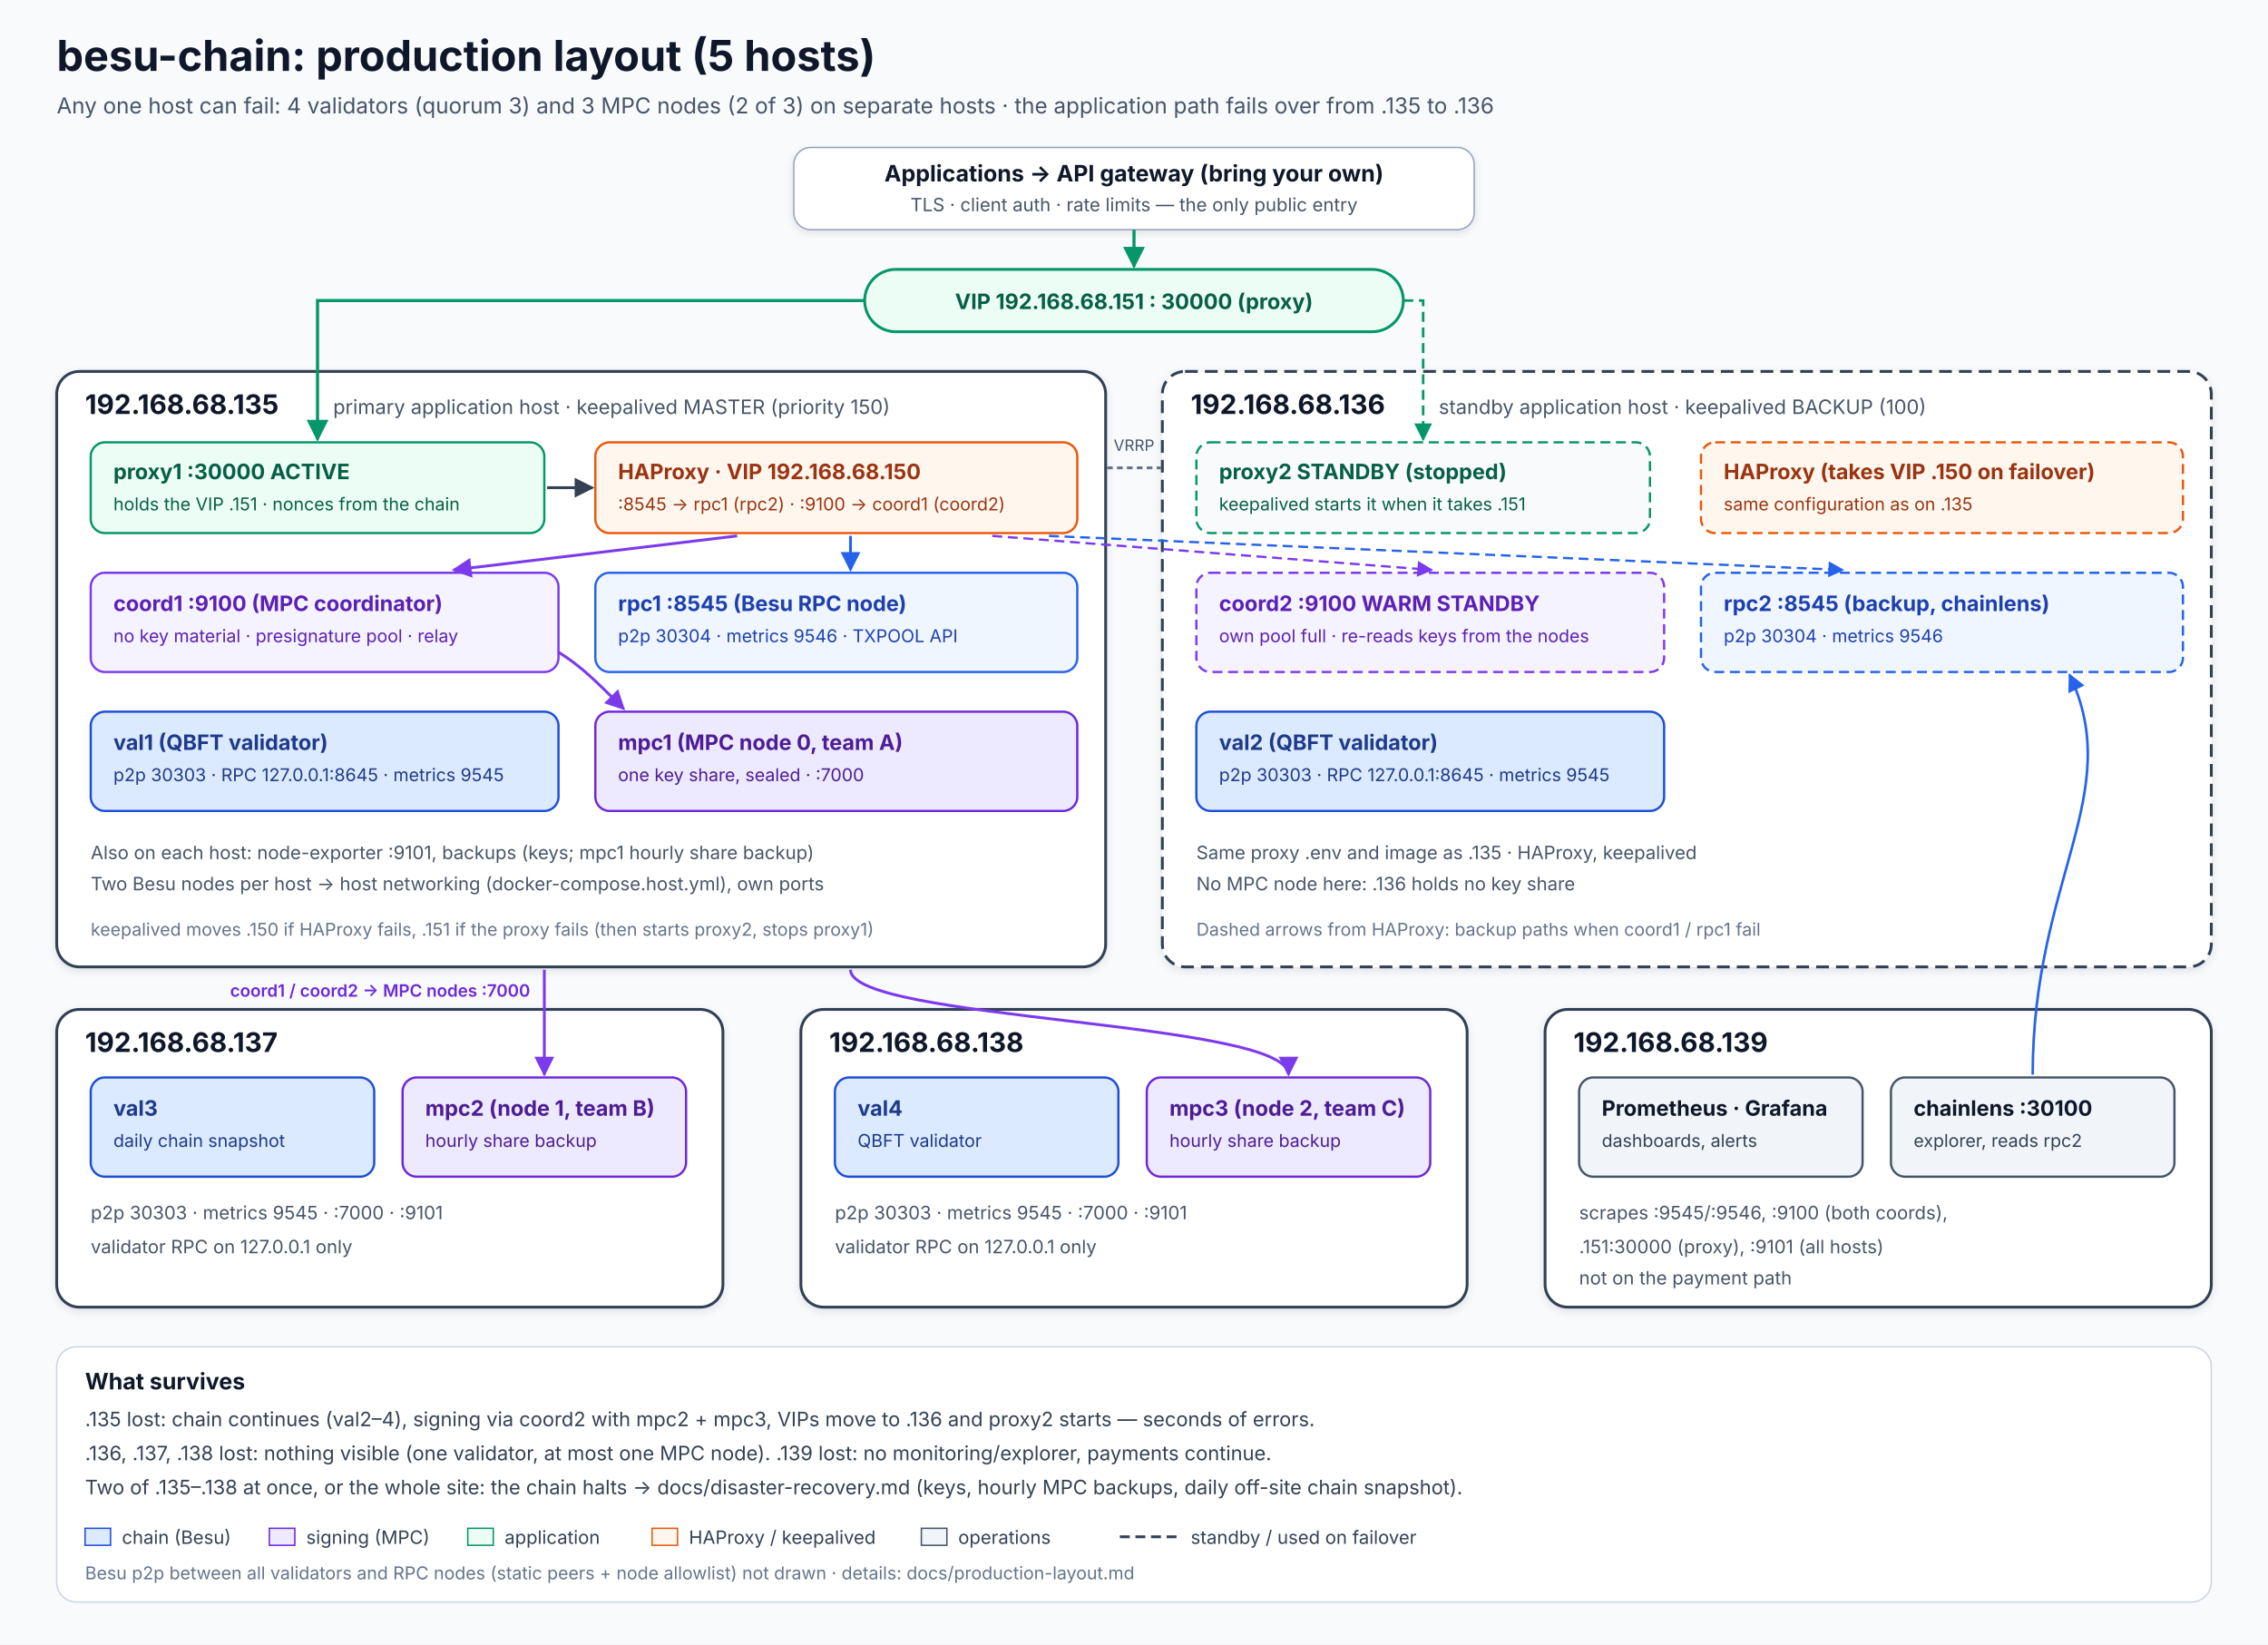
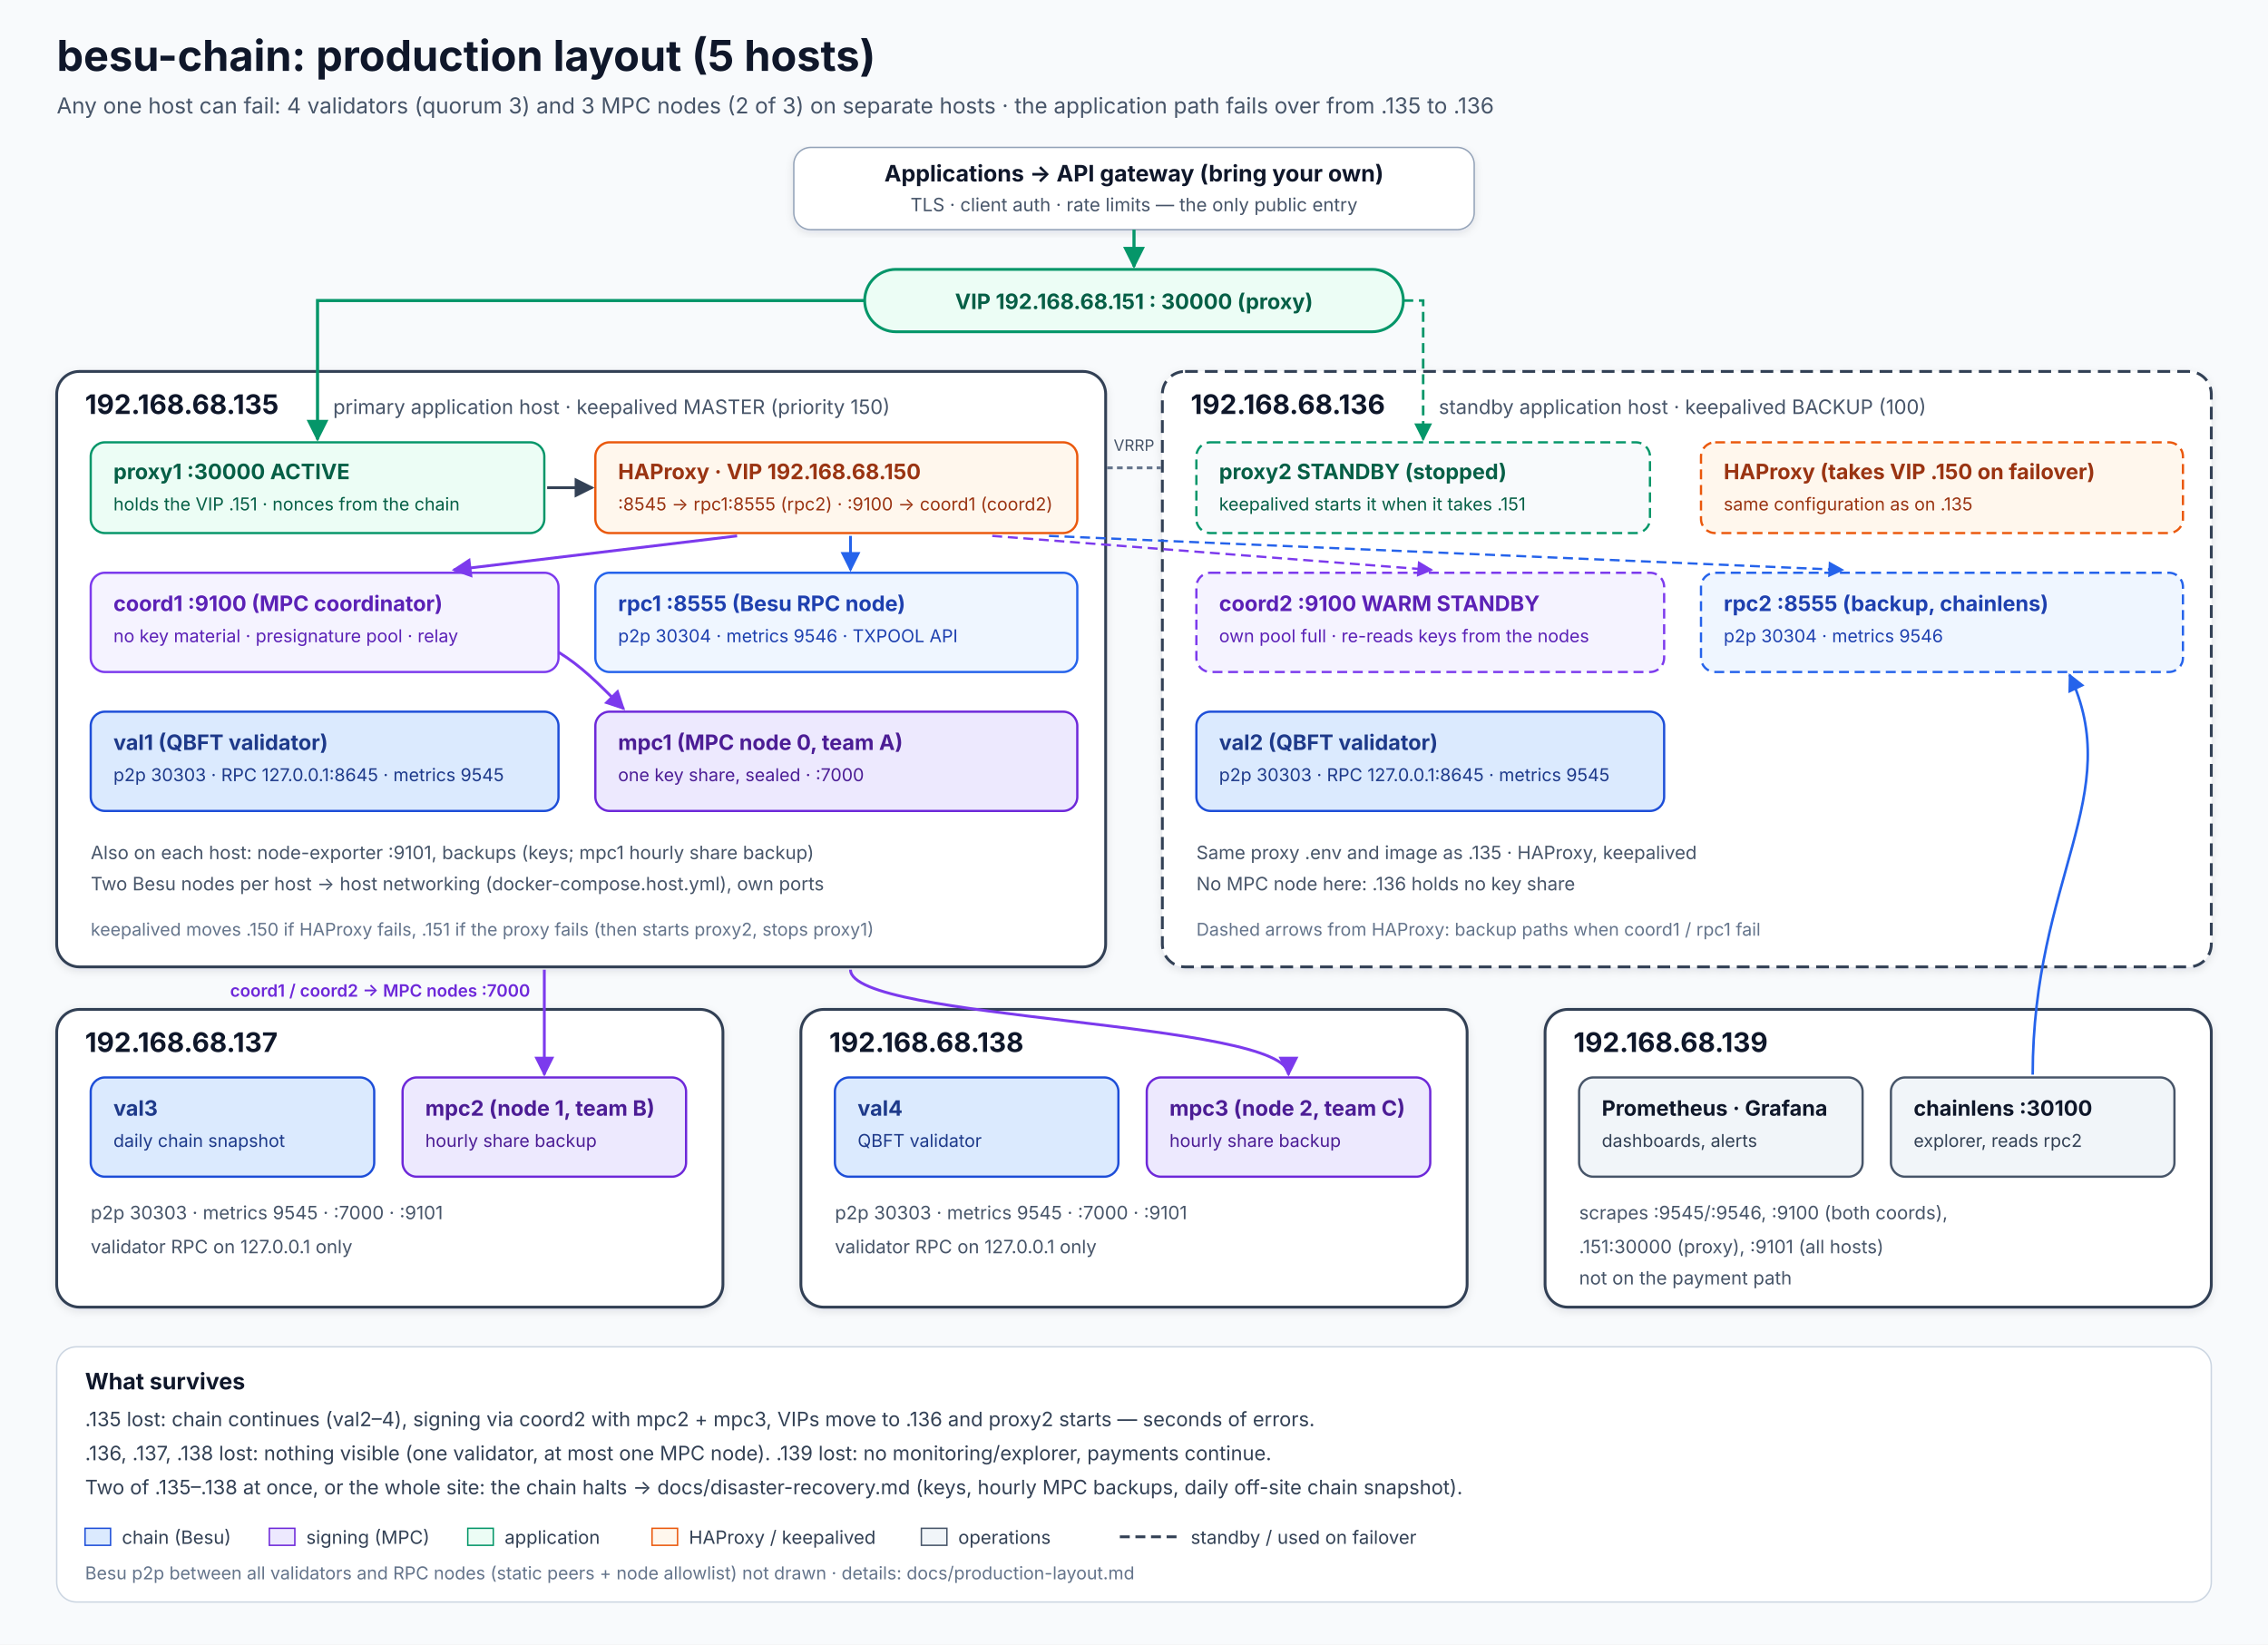
<svg xmlns="http://www.w3.org/2000/svg" width="1600" height="1160" viewBox="0 0 1600 1160" font-family="Inter, 'Segoe UI', Helvetica, Arial, sans-serif">
  <defs>
    <marker id="a" viewBox="0 0 10 10" refX="9" refY="5" markerWidth="7" markerHeight="7" orient="auto-start-reverse">
      <path d="M0,0 L10,5 L0,10 z" fill="#334155" />
    </marker>
    <marker id="aG" viewBox="0 0 10 10" refX="9" refY="5" markerWidth="7" markerHeight="7" orient="auto-start-reverse">
      <path d="M0,0 L10,5 L0,10 z" fill="#059669" />
    </marker>
    <marker id="aP" viewBox="0 0 10 10" refX="9" refY="5" markerWidth="7" markerHeight="7" orient="auto-start-reverse">
      <path d="M0,0 L10,5 L0,10 z" fill="#7c3aed" />
    </marker>
    <marker id="aB" viewBox="0 0 10 10" refX="9" refY="5" markerWidth="7" markerHeight="7" orient="auto-start-reverse">
      <path d="M0,0 L10,5 L0,10 z" fill="#2563eb" />
    </marker>
    <filter id="sh" x="-5%" y="-5%" width="110%" height="115%">
      <feDropShadow dx="0" dy="2" stdDeviation="3" flood-color="#0f172a" flood-opacity="0.10" />
    </filter>
  </defs>
  <rect width="1600" height="1160" fill="#f8fafc" />
  <text x="40" y="50" font-size="30" font-weight="700" fill="#0f172a">besu-chain: production layout (5 hosts)</text>
  <text x="40" y="80" font-size="15.5" fill="#475569">Any one host can fail: 4 validators (quorum 3) and 3 MPC nodes (2 of 3) on separate hosts · the application path fails over from .135 to .136</text>
  <rect x="560" y="104" width="480" height="58" rx="12" fill="#ffffff" stroke="#94a3b8" filter="url(#sh)" />
  <text x="800" y="128" font-size="16" font-weight="700" fill="#0f172a" text-anchor="middle">Applications → API gateway (bring your own)</text>
  <text x="800" y="149" font-size="13" fill="#475569" text-anchor="middle">TLS · client auth · rate limits — the only public entry</text>
  <rect x="610" y="190" width="380" height="44" rx="22" fill="#ecfdf5" stroke="#059669" stroke-width="2" />
  <text x="800" y="218" font-size="15" font-weight="700" fill="#065f46" text-anchor="middle">VIP 192.168.68.151 : 30000  (proxy)</text>
  <line x1="800" y1="162" x2="800" y2="188" stroke="#059669" stroke-width="2.2" marker-end="url(#aG)" />
  <rect x="40" y="262" width="740" height="420" rx="16" fill="#ffffff" stroke="#334155" stroke-width="2" filter="url(#sh)" />
  <text x="60" y="292" font-size="19" font-weight="700" fill="#0f172a">192.168.68.135</text>
  <text x="235" y="292" font-size="14" fill="#475569">primary application host · keepalived MASTER (priority 150)</text>
  <rect x="820" y="262" width="740" height="420" rx="16" fill="#ffffff" stroke="#334155" stroke-width="2" stroke-dasharray="9 5" filter="url(#sh)" />
  <text x="840" y="292" font-size="19" font-weight="700" fill="#0f172a">192.168.68.136</text>
  <text x="1015" y="292" font-size="14" fill="#475569">standby application host · keepalived BACKUP (100)</text>
  <line x1="781" y1="330" x2="819" y2="330" stroke="#64748b" stroke-width="2" stroke-dasharray="4 3" />
  <text x="800" y="318" font-size="11" fill="#475569" text-anchor="middle">VRRP</text>
  <rect x="64" y="312" width="320" height="64" rx="10" fill="#ecfdf5" stroke="#059669" stroke-width="1.6" />
  <text x="80" y="338" font-size="15" font-weight="700" fill="#065f46">proxy1  :30000  ACTIVE</text>
  <text x="80" y="360" font-size="12.5" fill="#065f46">holds the VIP .151 · nonces from the chain</text>
  <rect x="844" y="312" width="320" height="64" rx="10" fill="#f8fafc" stroke="#059669" stroke-width="1.6" stroke-dasharray="7 4" />
  <text x="860" y="338" font-size="15" font-weight="700" fill="#065f46">proxy2  STANDBY (stopped)</text>
  <text x="860" y="360" font-size="12.5" fill="#065f46">keepalived starts it when it takes .151</text>
  <path d="M610,212 H224 V310" fill="none" stroke="#059669" stroke-width="2.2" marker-end="url(#aG)" />
  <path d="M990,212 H1004 V310" fill="none" stroke="#059669" stroke-width="1.8" stroke-dasharray="7 4" marker-end="url(#aG)" />
  <rect x="420" y="312" width="340" height="64" rx="10" fill="#fff7ed" stroke="#ea580c" stroke-width="1.6" />
  <text x="436" y="338" font-size="15" font-weight="700" fill="#9a3412">HAProxy · VIP 192.168.68.150</text>
-   <text x="436" y="360" font-size="12.5" fill="#9a3412">:8545 → rpc1 (rpc2)  ·  :9100 → coord1 (coord2)</text>
+   <text x="436" y="360" font-size="12.5" fill="#9a3412">:8545 → rpc1:8555 (rpc2)  ·  :9100 → coord1 (coord2)</text>
  <rect x="1200" y="312" width="340" height="64" rx="10" fill="#fff7ed" stroke="#ea580c" stroke-width="1.6" stroke-dasharray="7 4" />
  <text x="1216" y="338" font-size="15" font-weight="700" fill="#9a3412">HAProxy (takes VIP .150 on failover)</text>
  <text x="1216" y="360" font-size="12.5" fill="#9a3412">same configuration as on .135</text>
  <line x1="386" y1="344" x2="418" y2="344" stroke="#334155" stroke-width="2" marker-end="url(#a)" />
  <rect x="64" y="404" width="330" height="70" rx="10" fill="#f5f3ff" stroke="#7c3aed" stroke-width="1.6" />
  <text x="80" y="431" font-size="15" font-weight="700" fill="#5b21b6">coord1  :9100  (MPC coordinator)</text>
  <text x="80" y="453" font-size="12.5" fill="#5b21b6">no key material · presignature pool · relay</text>
  <rect x="844" y="404" width="330" height="70" rx="10" fill="#f5f3ff" stroke="#7c3aed" stroke-width="1.6" stroke-dasharray="7 4" />
  <text x="860" y="431" font-size="15" font-weight="700" fill="#5b21b6">coord2  :9100  WARM STANDBY</text>
  <text x="860" y="453" font-size="12.5" fill="#5b21b6">own pool full · re-reads keys from the nodes</text>
  <rect x="420" y="404" width="340" height="70" rx="10" fill="#eff6ff" stroke="#2563eb" stroke-width="1.6" />
-   <text x="436" y="431" font-size="15" font-weight="700" fill="#1e40af">rpc1  :8545  (Besu RPC node)</text>
+   <text x="436" y="431" font-size="15" font-weight="700" fill="#1e40af">rpc1  :8555  (Besu RPC node)</text>
  <text x="436" y="453" font-size="12.5" fill="#1e40af">p2p 30304 · metrics 9546 · TXPOOL API</text>
  <rect x="1200" y="404" width="340" height="70" rx="10" fill="#eff6ff" stroke="#2563eb" stroke-width="1.6" stroke-dasharray="7 4" />
-   <text x="1216" y="431" font-size="15" font-weight="700" fill="#1e40af">rpc2  :8545  (backup, chainlens)</text>
+   <text x="1216" y="431" font-size="15" font-weight="700" fill="#1e40af">rpc2  :8555  (backup, chainlens)</text>
  <text x="1216" y="453" font-size="12.5" fill="#1e40af">p2p 30304 · metrics 9546</text>
  <line x1="520" y1="378" x2="320" y2="402" stroke="#7c3aed" stroke-width="2" marker-end="url(#aP)" />
  <line x1="600" y1="378" x2="600" y2="402" stroke="#2563eb" stroke-width="2" marker-end="url(#aB)" />
  <line x1="700" y1="378" x2="1010" y2="402" stroke="#7c3aed" stroke-width="1.6" stroke-dasharray="7 4" marker-end="url(#aP)" />
  <line x1="740" y1="378" x2="1300" y2="402" stroke="#2563eb" stroke-width="1.6" stroke-dasharray="7 4" marker-end="url(#aB)" />
  <rect x="64" y="502" width="330" height="70" rx="10" fill="#dbeafe" stroke="#1d4ed8" stroke-width="1.6" />
  <text x="80" y="529" font-size="15" font-weight="700" fill="#1e3a8a">val1  (QBFT validator)</text>
  <text x="80" y="551" font-size="12.5" fill="#1e3a8a">p2p 30303 · RPC 127.0.0.1:8645 · metrics 9545</text>
  <rect x="420" y="502" width="340" height="70" rx="10" fill="#ede9fe" stroke="#6d28d9" stroke-width="1.6" />
  <text x="436" y="529" font-size="15" font-weight="700" fill="#4c1d95">mpc1  (MPC node 0, team A)</text>
  <text x="436" y="551" font-size="12.5" fill="#4c1d95">one key share, sealed · :7000</text>
  <rect x="844" y="502" width="330" height="70" rx="10" fill="#dbeafe" stroke="#1d4ed8" stroke-width="1.6" />
  <text x="860" y="529" font-size="15" font-weight="700" fill="#1e3a8a">val2  (QBFT validator)</text>
  <text x="860" y="551" font-size="12.5" fill="#1e3a8a">p2p 30303 · RPC 127.0.0.1:8645 · metrics 9545</text>
  <text x="64" y="606" font-size="13" fill="#475569">Also on each host: node-exporter :9101, backups (keys; mpc1 hourly share backup)</text>
  <text x="64" y="628" font-size="13" fill="#475569">Two Besu nodes per host → host networking (docker-compose.host.yml), own ports</text>
  <text x="844" y="606" font-size="13" fill="#475569">Same proxy .env and image as .135 · HAProxy, keepalived</text>
  <text x="844" y="628" font-size="13" fill="#475569">No MPC node here: .136 holds no key share</text>
  <text x="844" y="660" font-size="12.5" fill="#64748b">Dashed arrows from HAProxy: backup paths when coord1 / rpc1 fail</text>
  <text x="64" y="660" font-size="12.5" fill="#64748b">keepalived moves .150 if HAProxy fails, .151 if the proxy fails (then starts proxy2, stops proxy1)</text>
  <rect x="40" y="712" width="470" height="210" rx="16" fill="#ffffff" stroke="#334155" stroke-width="2" filter="url(#sh)" />
  <text x="60" y="742" font-size="19" font-weight="700" fill="#0f172a">192.168.68.137</text>
  <rect x="64" y="760" width="200" height="70" rx="10" fill="#dbeafe" stroke="#1d4ed8" stroke-width="1.6" />
  <text x="80" y="787" font-size="15" font-weight="700" fill="#1e3a8a">val3</text>
  <text x="80" y="809" font-size="12.5" fill="#1e3a8a">daily chain snapshot</text>
  <rect x="284" y="760" width="200" height="70" rx="10" fill="#ede9fe" stroke="#6d28d9" stroke-width="1.6" />
  <text x="300" y="787" font-size="15" font-weight="700" fill="#4c1d95">mpc2 (node 1, team B)</text>
  <text x="300" y="809" font-size="12.5" fill="#4c1d95">hourly share backup</text>
  <text x="64" y="860" font-size="13" fill="#475569">p2p 30303 · metrics 9545 · :7000 · :9101</text>
  <text x="64" y="884" font-size="13" fill="#475569">validator RPC on 127.0.0.1 only</text>
  <rect x="565" y="712" width="470" height="210" rx="16" fill="#ffffff" stroke="#334155" stroke-width="2" filter="url(#sh)" />
  <text x="585" y="742" font-size="19" font-weight="700" fill="#0f172a">192.168.68.138</text>
  <rect x="589" y="760" width="200" height="70" rx="10" fill="#dbeafe" stroke="#1d4ed8" stroke-width="1.6" />
  <text x="605" y="787" font-size="15" font-weight="700" fill="#1e3a8a">val4</text>
  <text x="605" y="809" font-size="12.5" fill="#1e3a8a">QBFT validator</text>
  <rect x="809" y="760" width="200" height="70" rx="10" fill="#ede9fe" stroke="#6d28d9" stroke-width="1.6" />
  <text x="825" y="787" font-size="15" font-weight="700" fill="#4c1d95">mpc3 (node 2, team C)</text>
  <text x="825" y="809" font-size="12.5" fill="#4c1d95">hourly share backup</text>
  <text x="589" y="860" font-size="13" fill="#475569">p2p 30303 · metrics 9545 · :7000 · :9101</text>
  <text x="589" y="884" font-size="13" fill="#475569">validator RPC on 127.0.0.1 only</text>
  <rect x="1090" y="712" width="470" height="210" rx="16" fill="#ffffff" stroke="#334155" stroke-width="2" filter="url(#sh)" />
  <text x="1110" y="742" font-size="19" font-weight="700" fill="#0f172a">192.168.68.139</text>
  <rect x="1114" y="760" width="200" height="70" rx="10" fill="#f1f5f9" stroke="#475569" stroke-width="1.6" />
  <text x="1130" y="787" font-size="15" font-weight="700" fill="#0f172a">Prometheus · Grafana</text>
  <text x="1130" y="809" font-size="12.5" fill="#334155">dashboards, alerts</text>
  <rect x="1334" y="760" width="200" height="70" rx="10" fill="#f1f5f9" stroke="#475569" stroke-width="1.6" />
  <text x="1350" y="787" font-size="15" font-weight="700" fill="#0f172a">chainlens :30100</text>
  <text x="1350" y="809" font-size="12.5" fill="#334155">explorer, reads rpc2</text>
  <text x="1114" y="860" font-size="13" fill="#475569">scrapes :9545/:9546, :9100 (both coords),</text>
  <text x="1114" y="884" font-size="13" fill="#475569">.151:30000 (proxy), :9101 (all hosts)</text>
  <text x="1114" y="906" font-size="13" fill="#475569">not on the payment path</text>
  <path d="M394,460 C410,470 420,480 440,500" fill="none" stroke="#7c3aed" stroke-width="2" marker-end="url(#aP)" />
  <path d="M384,684 V758" fill="none" stroke="#7c3aed" stroke-width="2" marker-end="url(#aP)" />
  <path d="M600,684 C600,720 909,720 909,758" fill="none" stroke="#7c3aed" stroke-width="2" marker-end="url(#aP)" />
  <text x="374" y="703" font-size="12" font-weight="600" fill="#6d28d9" text-anchor="end">coord1 / coord2 → MPC nodes :7000</text>
  <path d="M1434,758 C1434,620 1500,560 1460,476" fill="none" stroke="#2563eb" stroke-width="1.8" marker-end="url(#aB)" />
  <rect x="40" y="950" width="1520" height="180" rx="14" fill="#ffffff" stroke="#cbd5e1" />
  <text x="60" y="980" font-size="16" font-weight="700" fill="#0f172a">What survives</text>
  <text x="60" y="1006" font-size="14" fill="#334155">.135 lost: chain continues (val2–4), signing via coord2 with mpc2 + mpc3, VIPs move to .136 and proxy2 starts — seconds of errors.</text>
  <text x="60" y="1030" font-size="14" fill="#334155">.136, .137, .138 lost: nothing visible (one validator, at most one MPC node). .139 lost: no monitoring/explorer, payments continue.</text>
  <text x="60" y="1054" font-size="14" fill="#334155">Two of .135–.138 at once, or the whole site: the chain halts → docs/disaster-recovery.md (keys, hourly MPC backups, daily off-site chain snapshot).</text>
  <rect x="60" y="1078" width="18" height="12" fill="#dbeafe" stroke="#1d4ed8" />
  <text x="86" y="1089" font-size="13" fill="#334155">chain (Besu)</text>
  <rect x="190" y="1078" width="18" height="12" fill="#ede9fe" stroke="#6d28d9" />
  <text x="216" y="1089" font-size="13" fill="#334155">signing (MPC)</text>
  <rect x="330" y="1078" width="18" height="12" fill="#ecfdf5" stroke="#059669" />
  <text x="356" y="1089" font-size="13" fill="#334155">application</text>
  <rect x="460" y="1078" width="18" height="12" fill="#fff7ed" stroke="#ea580c" />
  <text x="486" y="1089" font-size="13" fill="#334155">HAProxy / keepalived</text>
  <rect x="650" y="1078" width="18" height="12" fill="#f1f5f9" stroke="#475569" />
  <text x="676" y="1089" font-size="13" fill="#334155">operations</text>
  <line x1="790" y1="1084" x2="830" y2="1084" stroke="#334155" stroke-width="2" stroke-dasharray="7 4" />
  <text x="840" y="1089" font-size="13" fill="#334155">standby / used on failover</text>
  <text x="60" y="1114" font-size="12.5" fill="#64748b">Besu p2p between all validators and RPC nodes (static peers + node allowlist) not drawn · details: docs/production-layout.md</text>
</svg>
